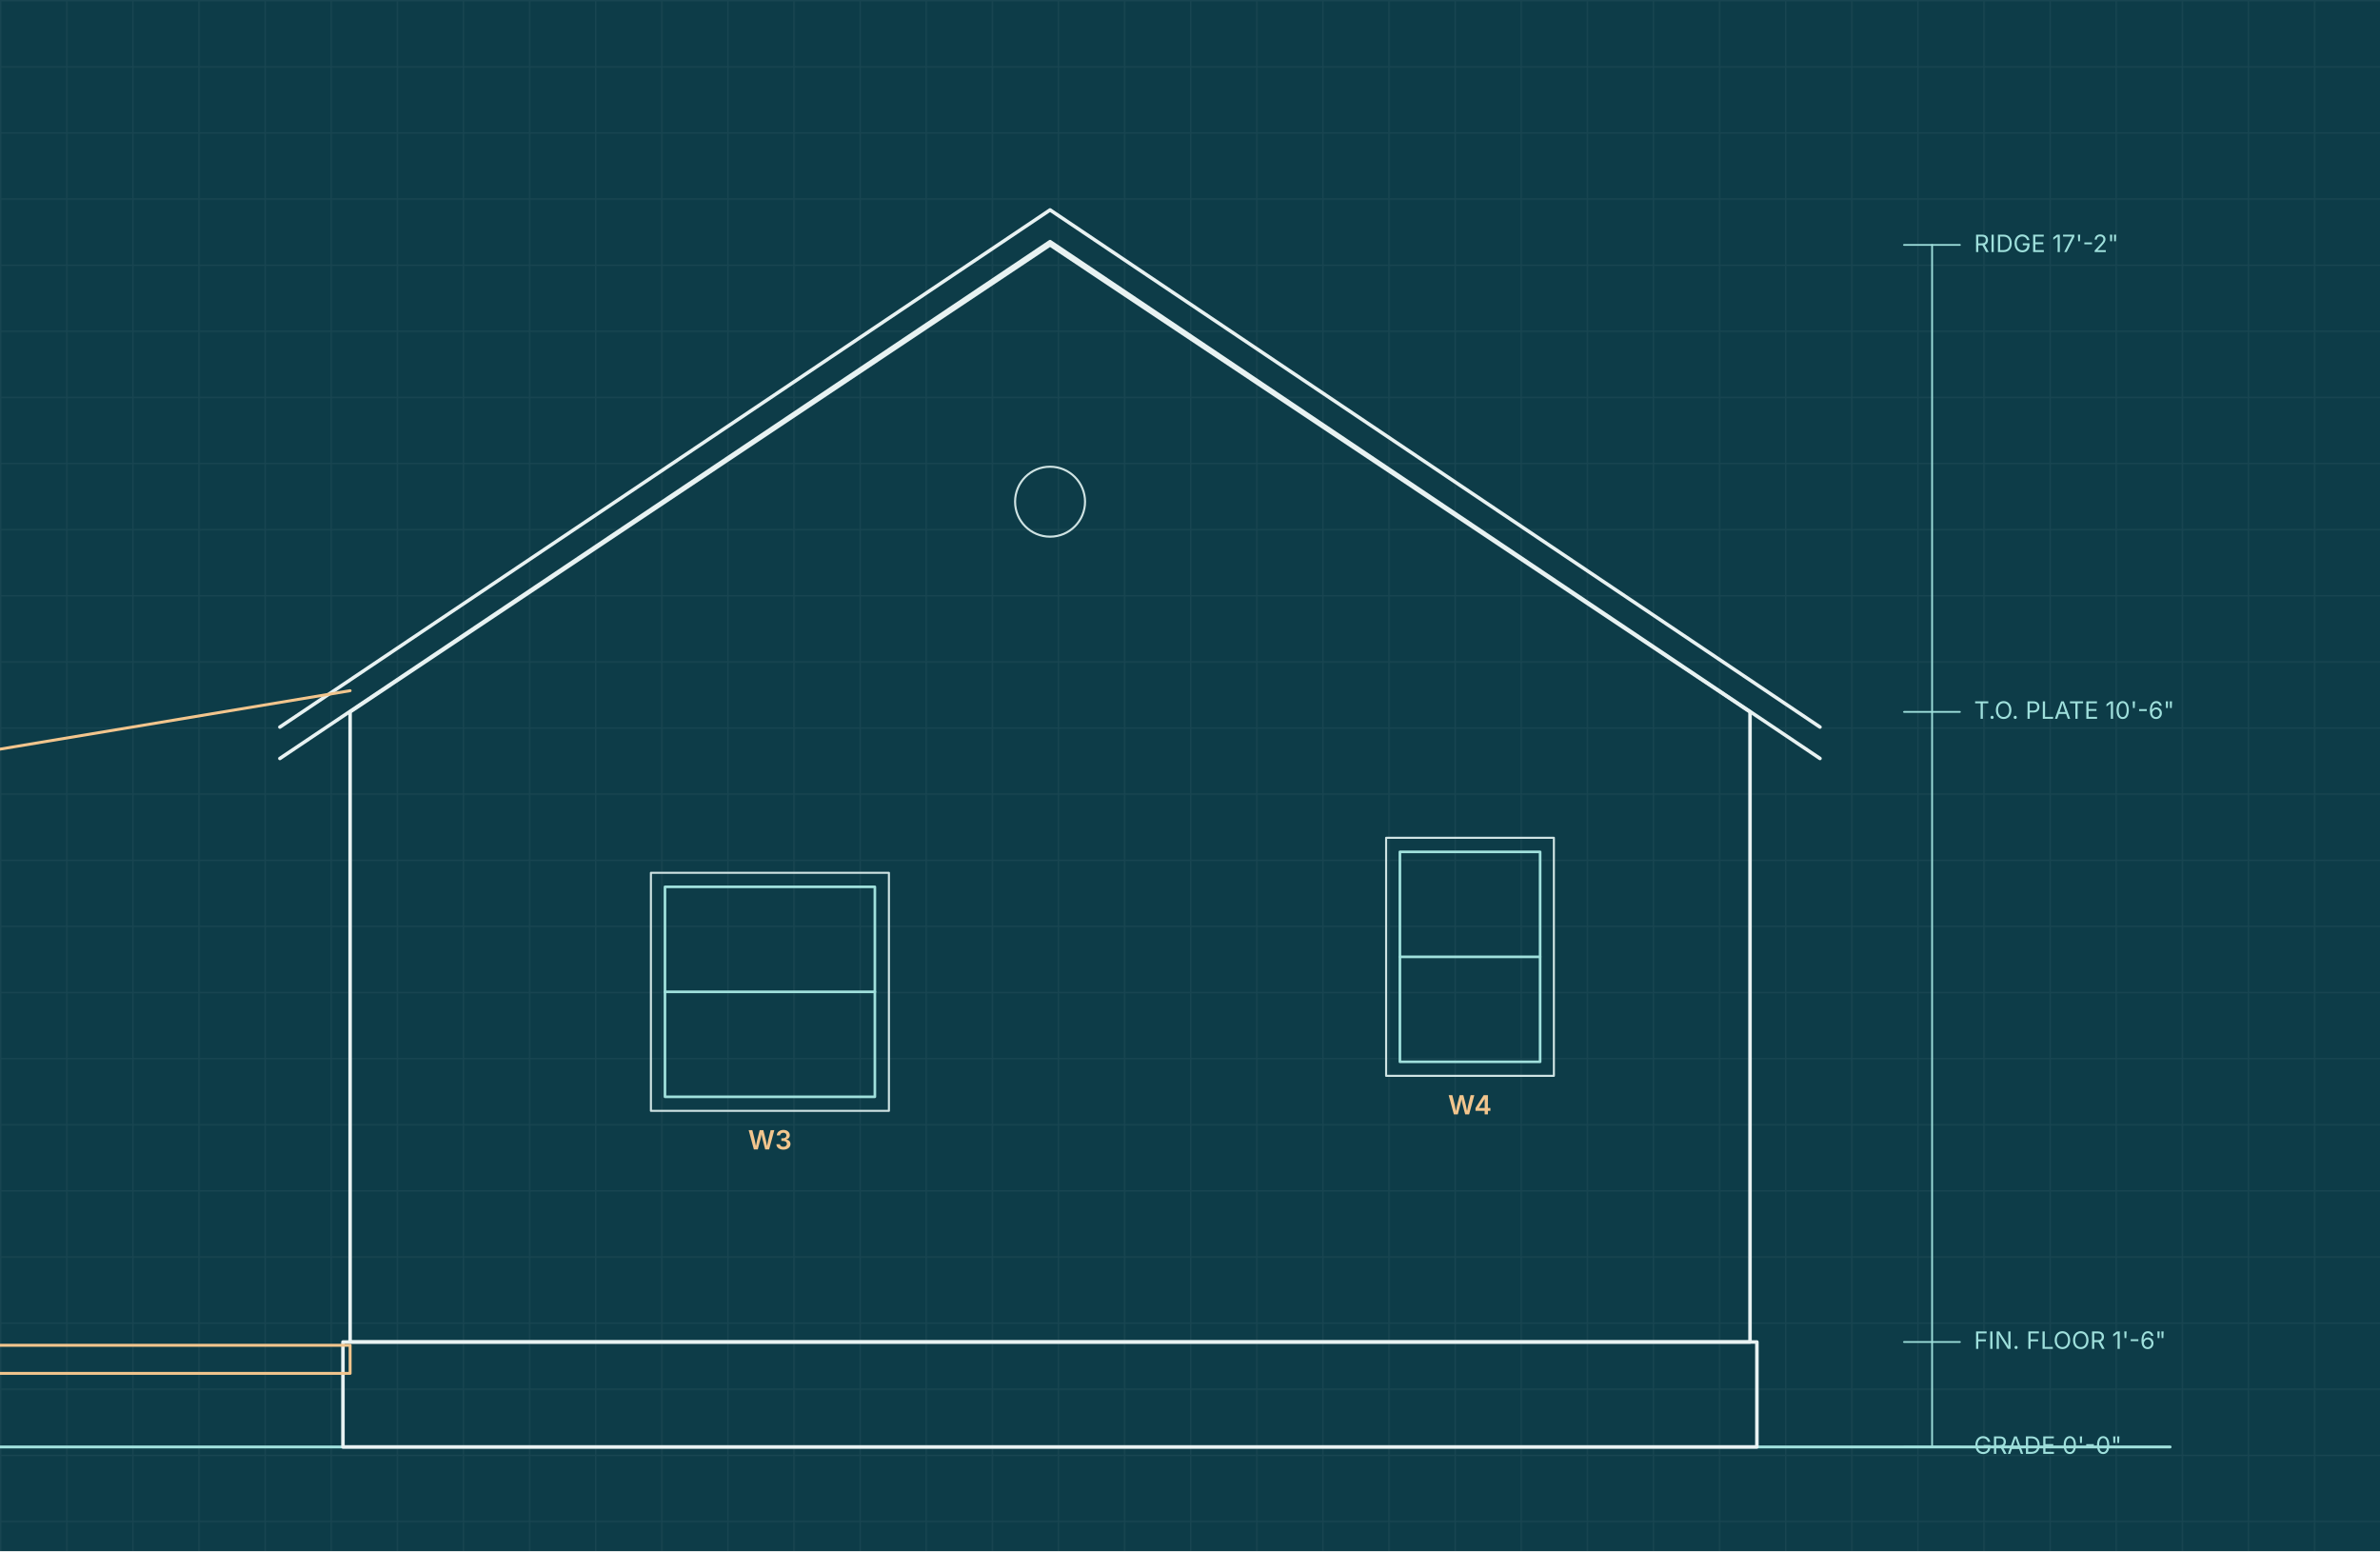
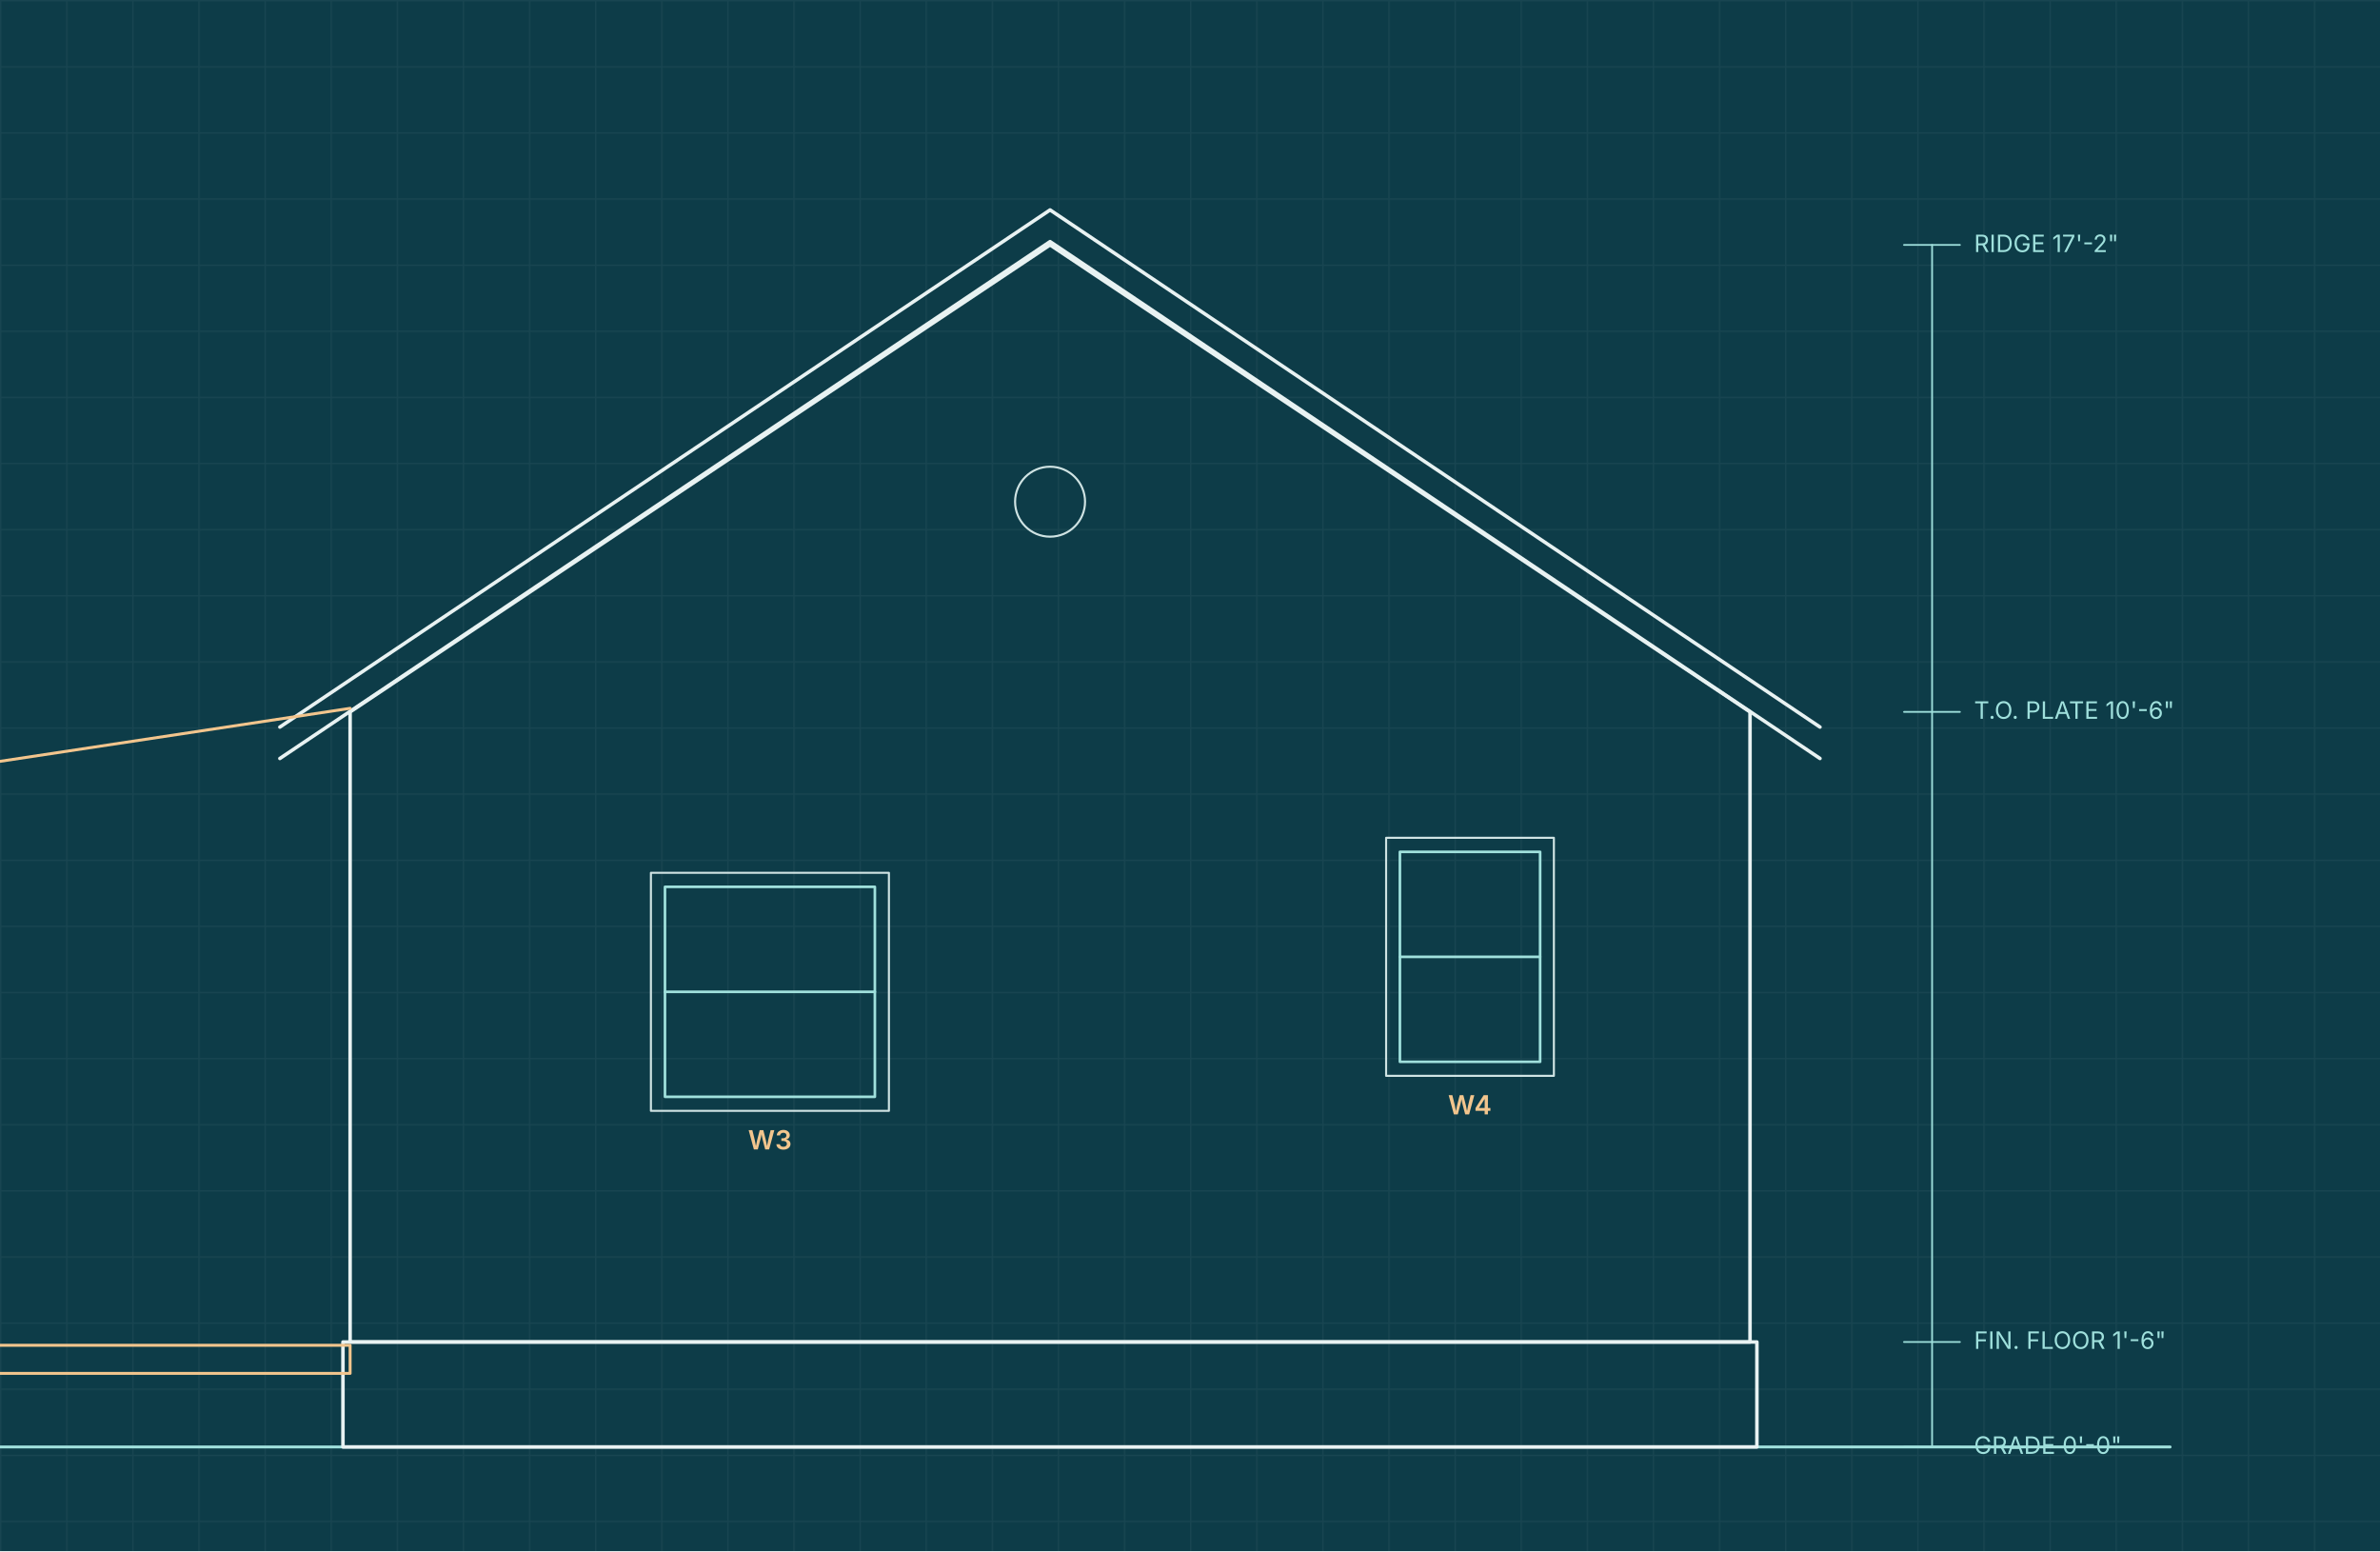
<svg xmlns="http://www.w3.org/2000/svg" viewBox="0 0 864 563" width="864" height="563" role="img" aria-label="Plan 12-2429 right elevation" font-family="Inter, Helvetica, Arial, sans-serif">
  <defs>
    <pattern id="g" width="24" height="24" patternUnits="userSpaceOnUse">
      <path d="M24 0H0V24" fill="none" stroke="#ffffff" stroke-opacity=".05" />
    </pattern>
  </defs>
  <rect width="864" height="563" fill="#0d3c48" />
  <rect width="864" height="563" fill="url(#g)" />
  <polyline points="-25.4,525.2 787.8,525.2" stroke="#9fe0dc" stroke-width="1.07" fill="none" stroke-linejoin="round" stroke-linecap="round" />
  <polygon points="124.5,525.2 637.8,525.2 637.8,487.1 124.5,487.1" stroke="#e8f2f2" stroke-width="1.28" fill="none" stroke-linejoin="round" stroke-linecap="round" />
  <polygon points="127.1,487.1 635.3,487.1 635.3,258.4 381.2,88.9 127.1,258.4" stroke="#e8f2f2" stroke-width="1.28" fill="none" stroke-linejoin="round" stroke-linecap="round" />
  <polyline points="101.6,275.3 381.2,87.7 660.7,275.3" stroke="#e8f2f2" stroke-width="1.28" fill="none" stroke-linejoin="round" stroke-linecap="round" />
  <polyline points="101.6,263.9 381.2,76.2 660.7,263.9" stroke="#e8f2f2" stroke-width="1.28" fill="none" stroke-linejoin="round" stroke-linecap="round" />
  <circle cx="381.2" cy="182.1" r="12.7" stroke="#cfe3e3" stroke-width="0.75" fill="none" />
  <polygon points="-25.4,498.5 127.1,498.5 127.1,488.3 -25.4,488.3" stroke="#f2c58d" stroke-width="1.07" fill="none" stroke-linejoin="round" stroke-linecap="round" />
-   <polygon points="-24.1,487.1 -12.7,487.1 -12.7,278.7 -24.1,278.7" stroke="#f2c58d" stroke-width="1.07" fill="none" stroke-linejoin="round" stroke-linecap="round" />
-   <polyline points="-40.7,278.7 127.1,250.7" stroke="#f2c58d" stroke-width="1.07" fill="none" stroke-linejoin="round" stroke-linecap="round" />
+   <polygon points="-24.1,487.1 -12.7,487.1 -12.7,282.5 -24.1,282.5" stroke="#f2c58d" stroke-width="1.07" fill="none" stroke-linejoin="round" stroke-linecap="round" />
+   <polyline points="-40.7,282.5 127.1,257.1" stroke="#f2c58d" stroke-width="1.07" fill="none" stroke-linejoin="round" stroke-linecap="round" />
  <polygon points="236.3,403.2 322.7,403.2 322.7,316.8 236.3,316.8" stroke="#cfe3e3" stroke-width="0.75" fill="none" stroke-linejoin="round" stroke-linecap="round" />
  <polygon points="241.4,398.1 317.6,398.1 317.6,321.9 241.4,321.9" stroke="#9fe0dc" stroke-width="0.96" fill="none" stroke-linejoin="round" stroke-linecap="round" />
  <polyline points="241.4,360.0 317.6,360.0" stroke="#9fe0dc" stroke-width="0.96" fill="none" stroke-linejoin="round" stroke-linecap="round" />
  <text x="279.5" y="417.2" font-size="9.6" fill="#f2c58d" text-anchor="middle" font-weight="600">W3</text>
  <polygon points="503.2,390.5 564.1,390.5 564.1,304.1 503.2,304.1" stroke="#cfe3e3" stroke-width="0.75" fill="none" stroke-linejoin="round" stroke-linecap="round" />
  <polygon points="508.2,385.4 559.1,385.4 559.1,309.2 508.2,309.2" stroke="#9fe0dc" stroke-width="0.96" fill="none" stroke-linejoin="round" stroke-linecap="round" />
  <polyline points="508.2,347.3 559.1,347.3" stroke="#9fe0dc" stroke-width="0.96" fill="none" stroke-linejoin="round" stroke-linecap="round" />
  <text x="533.6" y="404.5" font-size="9.6" fill="#f2c58d" text-anchor="middle" font-weight="600">W4</text>
  <polyline points="691.2,525.2 711.5,525.2" stroke="#9fe0dc" stroke-width="0.64" fill="none" stroke-linejoin="round" stroke-linecap="round" />
  <text x="716.6" y="527.7" font-size="8.7" fill="#9fe0dc" text-anchor="start">GRADE  0'-0"</text>
  <polyline points="691.2,487.1 711.5,487.1" stroke="#9fe0dc" stroke-width="0.64" fill="none" stroke-linejoin="round" stroke-linecap="round" />
  <text x="716.6" y="489.6" font-size="8.7" fill="#9fe0dc" text-anchor="start">FIN. FLOOR  1'-6"</text>
  <polyline points="691.2,258.4 711.5,258.4" stroke="#9fe0dc" stroke-width="0.64" fill="none" stroke-linejoin="round" stroke-linecap="round" />
  <text x="716.6" y="260.9" font-size="8.7" fill="#9fe0dc" text-anchor="start">T.O. PLATE  10'-6"</text>
  <polyline points="691.2,88.9 711.5,88.9" stroke="#9fe0dc" stroke-width="0.64" fill="none" stroke-linejoin="round" stroke-linecap="round" />
  <text x="716.6" y="91.5" font-size="8.7" fill="#9fe0dc" text-anchor="start">RIDGE  17'-2"</text>
  <polyline points="701.4,525.2 701.4,88.9" stroke="#9fe0dc" stroke-width="0.64" fill="none" stroke-linejoin="round" stroke-linecap="round" />
</svg>
